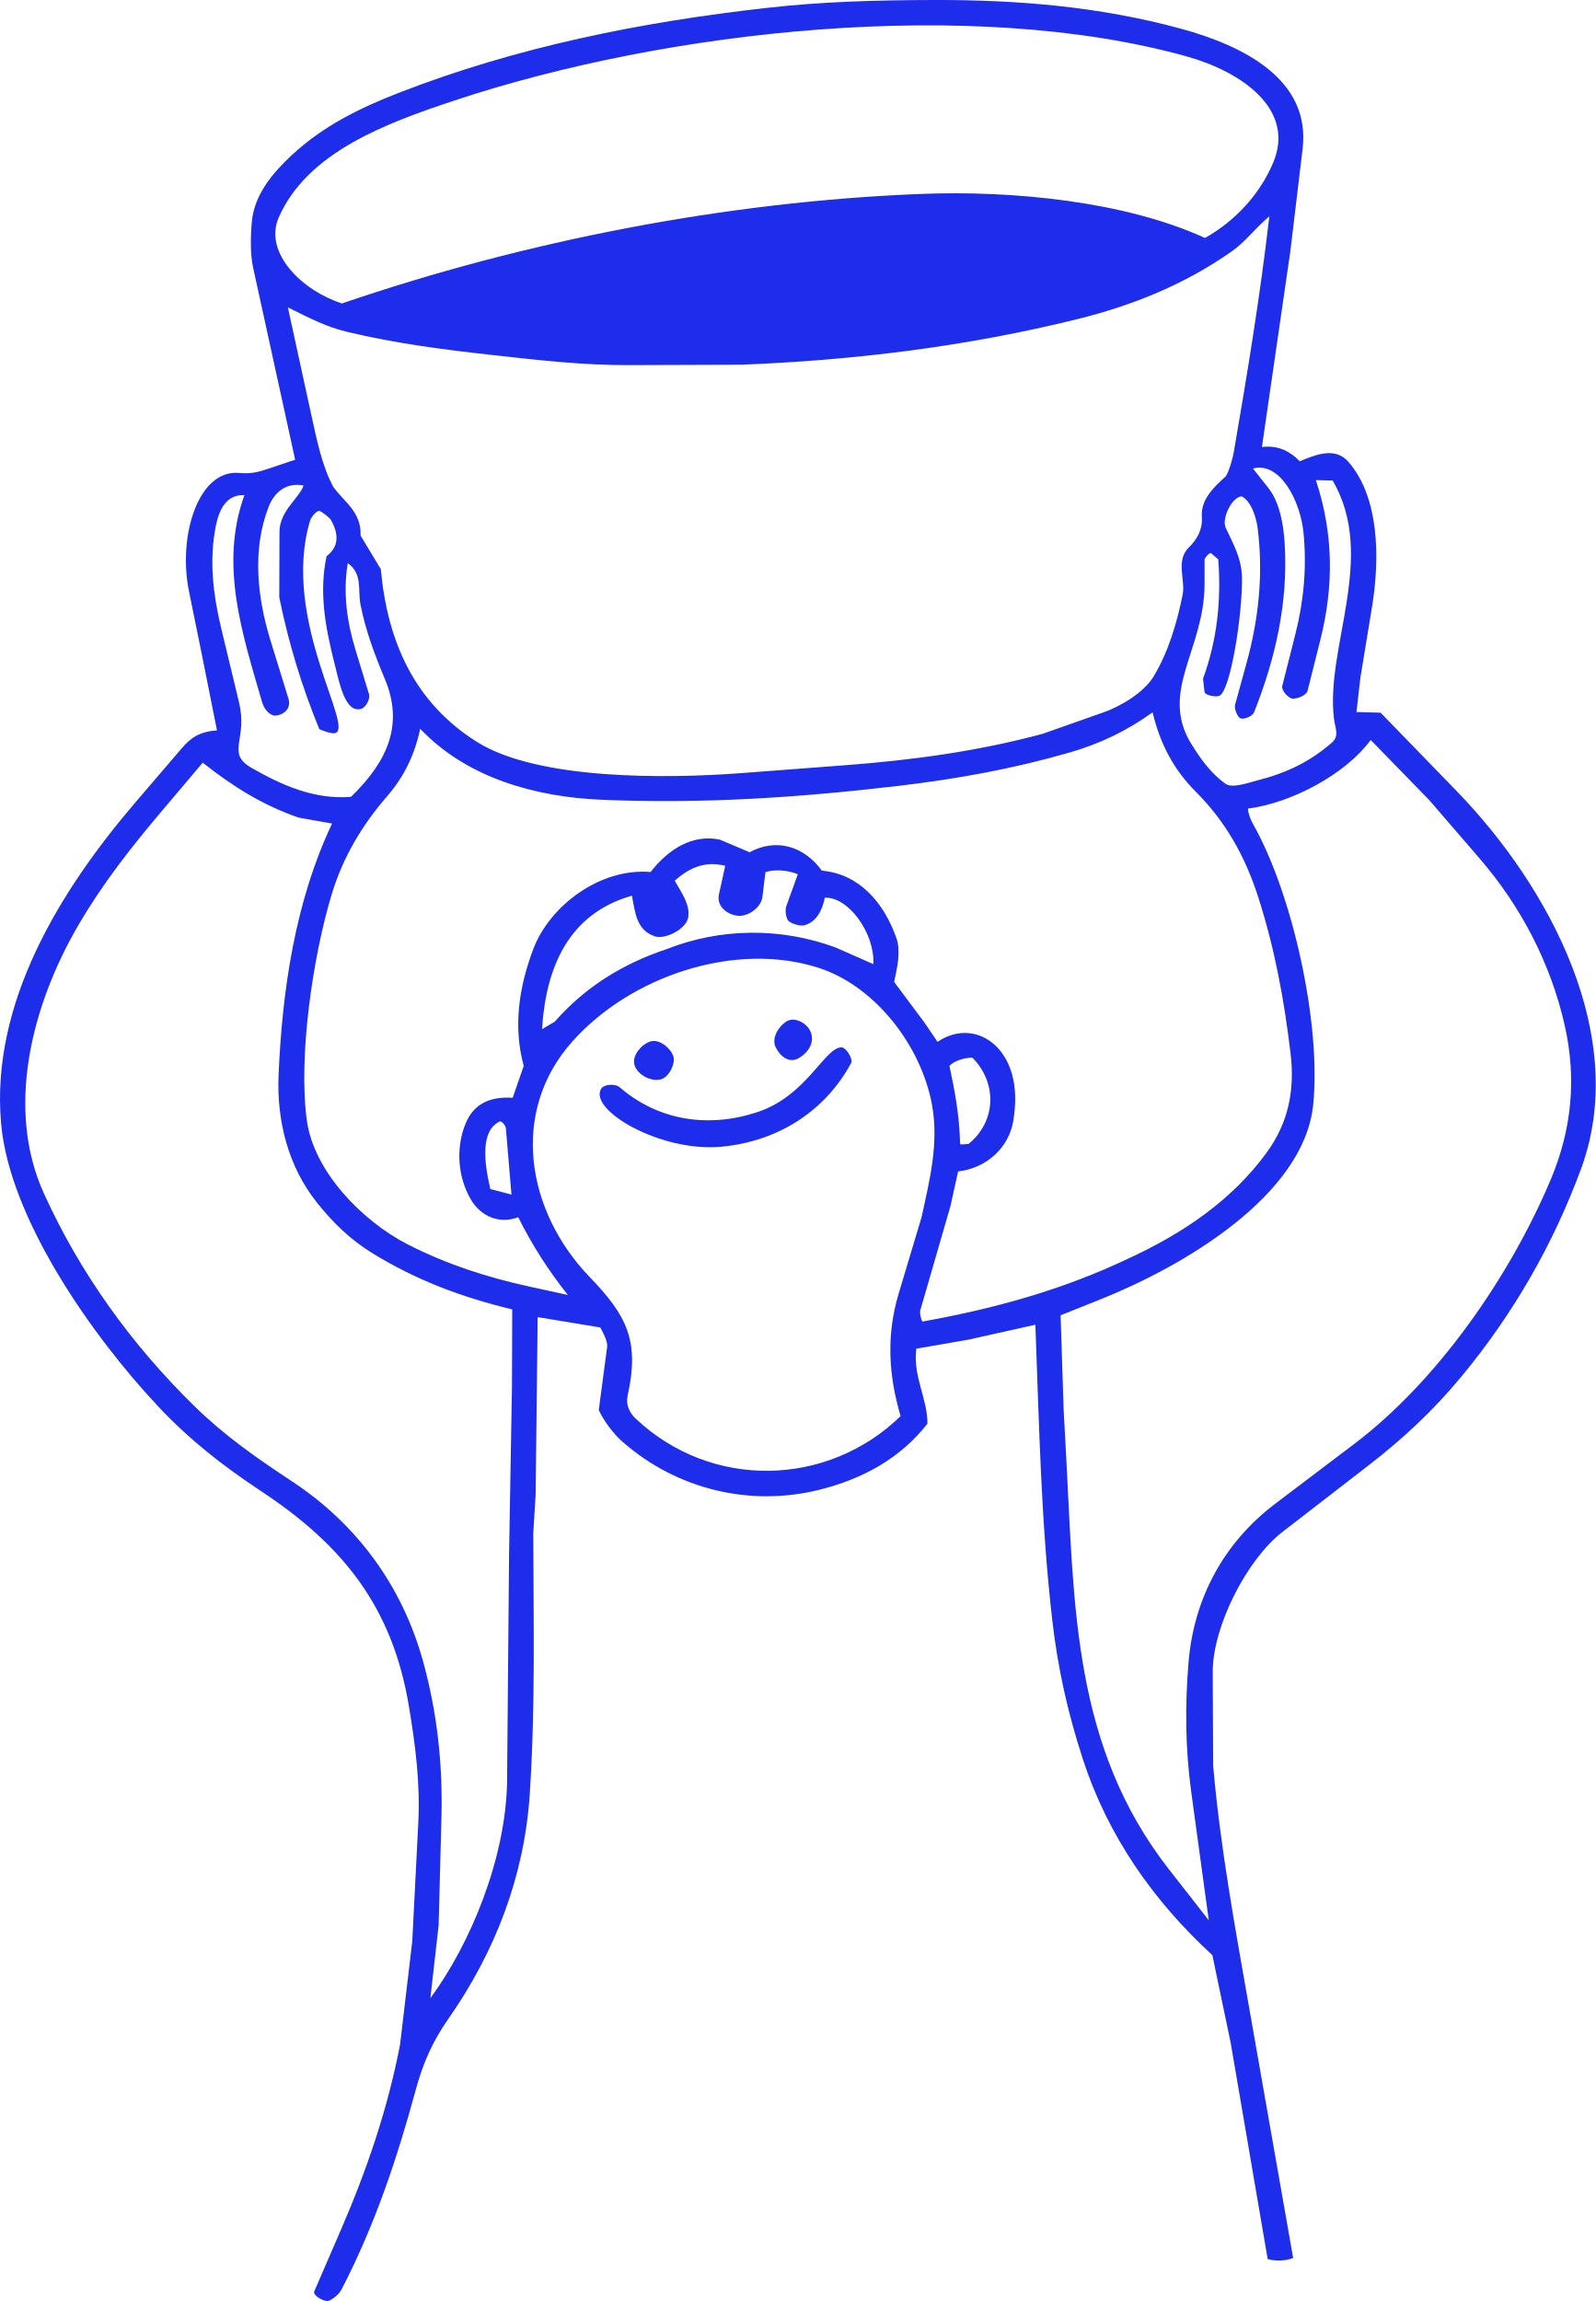
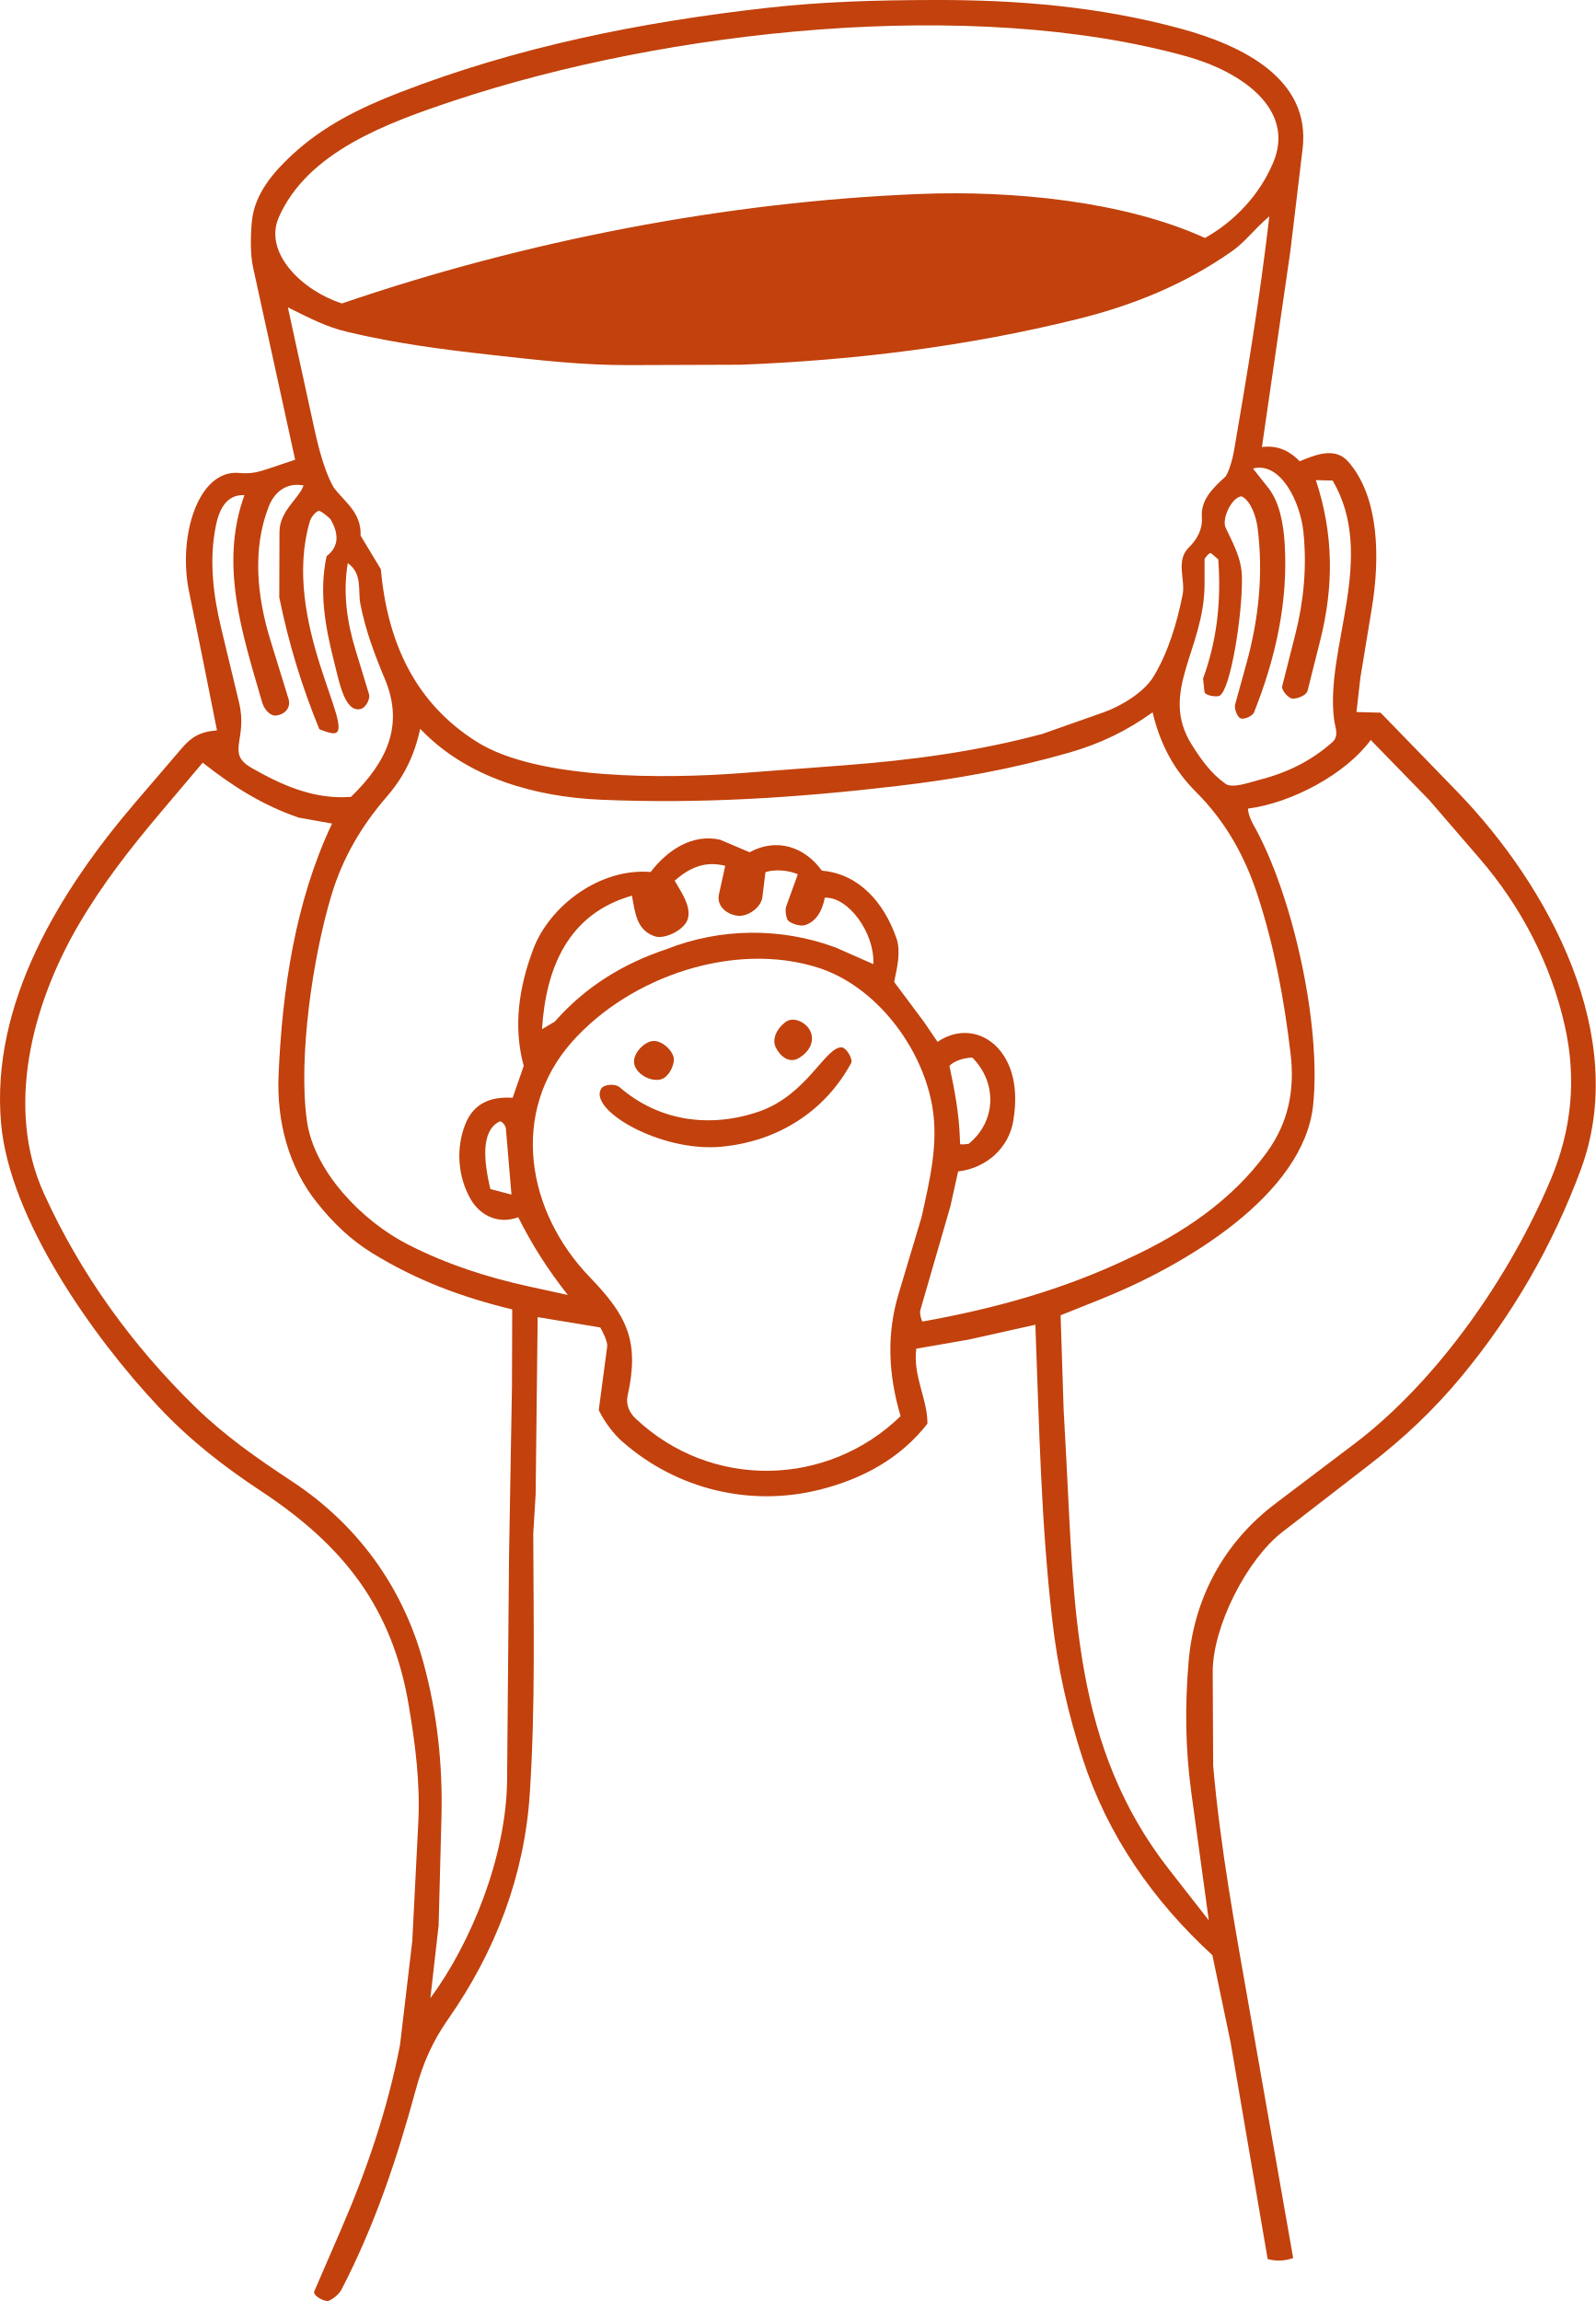
<svg xmlns="http://www.w3.org/2000/svg" id="Laag_2" data-name="Laag 2" width="528.82" height="762.56" viewBox="0 0 528.82 762.56">
  <defs>
    <style>
      .cls-1 {
-         fill: #1e2ceb;
+         fill: #c2410c;
      }
    </style>
  </defs>
  <g id="Laag_1-2" data-name="Laag 1">
    <g>
      <path class="cls-1" d="M206.44,477.95c-3.38-2.95-6.44-7.28-8.01-10.65l2.79-21.04c.21-1.55-1.42-4.87-2.3-6.34l-20.74-3.42-.67,58.77-.79,12.99c.07,29.02.73,56.99-1.14,86.05-1.77,27.48-11.48,52.55-27.09,74.88-5.18,7.41-8.31,14.55-10.69,23.3-6.25,23.02-13.66,45.12-24.62,66.25-.89,1.71-2.95,3.24-4.23,3.75s-5.41-1.72-4.8-3.13l8.89-20.54c8.57-19.8,15.43-39.91,19.53-61.16l4.06-34.39,1.98-38.99c.68-13.32-.92-25.85-3.15-39.11-5.48-32.63-21.82-53.08-48.87-70.96-12.55-8.29-23.64-16.92-34.1-28.04C30.66,442.94,3.14,403.9.36,372.3c-3.51-39.8,19.48-77.16,44.6-106.49l15.24-17.79c3.07-3.58,5.86-5.52,11.71-5.97l-4.89-24.5-4.4-21.64c-3.73-18.34,3.12-40.43,16.65-39.17,4.08.38,6.44-.32,10.18-1.58l8.36-2.81-13.95-63.77c-.98-4.5-.82-10.74-.38-15.29.87-8.9,6.96-16.06,13.19-21.85,10.34-9.61,22.25-15.54,35.59-20.72C171.44,15.52,212.2,7.34,253.96,2.63,272.85.5,290.51.05,309.58,0c27.8-.07,54.78,2.19,81.55,9.45,20.96,5.68,43.3,16.87,40.55,39.87l-4.07,34-9.41,64.82c5.69-.7,9.61,1.71,12.52,4.73,5.17-2.12,11.67-4.9,16.1.14,10.34,11.8,10.49,32.11,7.85,48.21l-3.85,23.44-1.29,11.31,8,.22,25.19,25.96c30.79,31.73,57.44,81.45,41.18,125.38-9.28,25.07-22.45,47.94-39.48,68.54-9.26,11.2-19.27,20.58-30.68,29.4l-28.78,22.25c-11.72,9.06-23.14,31.33-23.07,46.48l.15,30.97c2.38,27.15,7.16,53.04,11.88,79.92l14.63,83.22c-2.68,1-5.69,1.11-8.45.34l-12.27-71.73-6.05-28.97c-19.63-18.02-34.69-39.6-42.95-65.03-4.95-15.24-8.27-29.94-10.11-45.99-3.74-32.6-4.34-64.44-5.6-97.91l-22.12,4.93-17.35,3.01c-1.17,9.15,3.79,16.73,3.69,24.86-9.02,11.56-21.52,18.33-35.83,21.9-22.75,5.67-47,0-65.06-15.79ZM304.91,64.28c30.68-1.22,67.79,2.41,94.41,14.58,9.96-5.55,18.19-14.46,22.61-24.95,7.47-17.73-10.5-30.17-28.78-35.25-71.28-19.79-172.05-8.79-242.58,14.66-22.59,7.51-48.63,17.06-58.17,38.68-5.18,11.75,7.8,24.4,20.93,28.56,60.69-20.75,127.31-33.73,191.58-36.28ZM158.23,245.97c19.99,12.49,62.3,12.14,87.28,10.25l34.45-2.61c22.3-1.69,44.02-4.61,65.57-10.42l20.22-7.13c5.54-1.95,13.3-6.5,16.53-11.84,4.9-8.1,7.77-17.77,9.64-27.12,1-4.97-2.41-11.27,2.05-15.66,2.67-2.63,4.63-5.87,4.32-10.19-.41-5.76,4.02-9.82,7.91-13.38,1.13-1.74,2.29-5.79,2.71-8.25,4.49-26.06,8.66-51.28,11.75-77.94-5.25,4.48-7.82,8.34-12.34,11.54-15.48,10.92-32.75,17.97-51.45,22.58-36.65,9.04-73.48,13.57-111.26,15.07l-37.06.13c-15.33.05-29.8-1.61-45.04-3.31-16.5-1.83-32.41-3.87-48.41-7.7-6.89-1.65-11.96-4.29-19.7-8.12l7.85,36c1.68,7.71,3.53,16.77,7.24,23.55,3.77,5.09,9.29,8.33,9.01,16.09l6.7,11.11c2.17,23.93,11.1,44.28,32.01,57.35ZM394.88,246.68c3.05,4.9,6.52,9.76,11.28,13.09,2.31,1.62,8-.51,10.62-1.17,9.48-2.39,17.36-6.15,24.63-12.52,2.51-2.2,1.07-4.73.69-7.7-3.03-23.7,14.36-53.83-.46-79.12l-5.57-.15c5.95,17.96,5.94,35.26,1.46,53.07l-4.22,16.79c-.39,1.56-3.74,2.78-5.18,2.52-1.23-.22-3.54-2.76-3.21-4.09l4.38-17.31c2.79-11.02,3.8-22.16,2.68-33.56-1.01-10.32-7.68-23.66-16.75-21.26l5.08,6.41c3.78,4.77,5.05,12.09,5.44,18.63,1.16,19.28-3.07,37.97-10.16,55.76-.52,1.3-3.39,2.48-4.5,1.99s-2.12-3.3-1.78-4.54l3.78-13.72c4.06-14.71,5.62-29.69,3.67-44.89-.46-3.59-2.21-8.98-5.32-10.43-3.4.4-6.6,7.52-5.26,10.4,2.59,5.54,5.29,10.15,5.4,16.5.21,12.1-3.76,37.41-7.44,39.2-1.11.54-4.85-.1-4.98-1.33l-.47-4.35c4.72-12.96,6.04-25.92,5.04-39.53l-2.4-2.05c-.41-.35-2.14,1.56-2.14,2.1v8.1c0,21.74-15.19,35.67-4.32,53.15ZM119.43,200.16c-.88-4.54.79-10.03-4.18-13.54-1.65,9.87-.24,19.51,2.51,28.57l4.51,14.81c.52,1.7-1.1,4.55-2.67,4.95-5.37,1.39-7.2-8.99-8.98-16.03-2.88-11.44-4.92-22.9-2.38-34.62,4.3-3.24,3.98-7.65,1.27-12.25-.86-.86-2.52-2.25-3.5-2.69s-2.93,2.08-3.26,3.2c-9.88,33.03,15.67,69.83,7.99,70.44-1.14.09-3.04-.58-4.92-1.35-5.83-14.27-10.16-28.42-13.27-43.69l.07-21.69c.02-7.01,6.59-11.17,7.98-15.39-5.6-1.05-9.63,2.06-11.58,7.08-5.45,14.05-3.86,29.75.62,44.29l5.95,19.28c.85,2.76-.8,5.1-4.01,5.6-1.82.28-3.94-1.75-4.7-4.36-6.59-22.74-14.23-45.57-5.88-68.68-6.14-.31-8.45,5.12-9.46,10.13-2.32,11.51-.9,22.9,1.82,34.22l5.87,24.41c2.97,12.36-4.51,16.68,4.15,21.64,10.07,5.77,20.8,10.55,32.94,9.59,11.76-11.42,17.7-23.58,11.23-39.04-3.4-8.12-6.41-16.07-8.12-24.88ZM215.62,288.98c5.67-7.34,13.78-12.7,22.97-10.71l9.83,4.17c8.93-4.89,18.2-1.86,23.94,6.1,12.34,1.06,20.57,10.58,24.69,22.31,1.56,4.43.29,9.68-.73,14.57l9.91,13.28,4.47,6.57c7.84-5.36,17.13-3.21,22.14,4.87,3.78,6.11,4.2,13.71,2.98,21.22-1.47,9.11-8.99,15.79-18.3,16.86l-2.55,11.51-9.99,34.52c-.28.96.32,3.21.7,3.72,24.03-4.31,46.66-10.57,68.5-21,17.95-8.29,34.15-19.25,45.66-35.09,7.19-9.91,9.28-20.7,7.86-32.66-2.12-17.92-5.31-35.21-10.84-52.26-4.31-13.29-10.71-24.7-20.53-34.53-7.18-7.19-11.79-15.56-14.36-26.36-8.71,6.25-17.5,10.43-27.5,13.31-18.85,5.44-37.29,8.77-57,11.09-33.04,3.89-65.24,6-98.34,4.56-21.55-.93-44.35-7.14-59.88-23.51-1.91,8.94-5.45,15.99-11.01,22.42-8.39,9.69-14.63,20.25-18.35,32.55-6.26,20.69-11.1,53.96-8.19,74.91,2.32,16.74,18.2,33.23,33.52,41.05,12.85,6.55,26.1,10.83,40.11,13.9l12.85,2.81c-6.46-8.19-11.76-16.39-16.44-25.77-6.22,2.37-12.41-.26-15.68-5.84-4.42-7.55-5.06-17.22-1.74-25.26,2.74-6.63,8.27-8.96,15.58-8.48l3.66-10.55c-3.57-13.16-1.55-26.19,3.15-38.69,5.34-14.21,21.92-26.98,38.89-25.59ZM387.36,619.47l13.23,16.93-5.82-42.56c-1.96-14.38-2.09-28.57-.89-42.97,1.78-21.4,11.85-39.75,28.73-52.53l26.24-19.86c27.62-20.91,51.63-55.62,65.09-87.65,6.89-16.41,8.61-33.26,4.62-50.94-4.63-20.52-14.48-39.48-28.24-55.41l-16.66-19.31-19.41-19.94c-8.25,11.29-26.2,20.89-40.67,22.74.05,1.6.81,3.6,1.85,5.45,12.99,23.07,22.51,66.3,19.74,92.82-3.14,30.03-43.06,53.42-70.41,64.34l-13.28,5.31,1.01,31.34.87,16.05c2.66,49.18,2.23,95.51,34,136.19ZM168.05,589.65l.65-74.28.97-56.11.08-25.31c-16.9-4.1-31.71-9.67-46.26-18.59-7.29-4.47-13-9.99-18.43-16.78-9.43-11.81-13.4-26.87-12.74-42.34,1.19-27.83,5.45-57.43,17.73-83.31l-11.06-1.97c-11.79-4.05-21.61-10.16-31.81-18.21l-13.84,16.37c-10.12,11.97-19.45,23.89-27.39,37.51-15.39,26.41-24.24,60.63-11.41,88.86,12.13,26.71,29.2,50.28,49.99,70.61,10.06,9.84,20.7,17.21,32.29,24.86,21.53,14.21,36.54,34.73,43.41,59.72,4.69,17.03,6.52,34.12,6.06,51.79l-.93,35.6-2.74,24.14c13.39-18.14,25.22-46.78,25.44-72.54ZM289.42,319.5c.52-10.33-8.37-22.43-16.1-21.99-.8,4.34-2.92,8.12-6.79,9.14-1.4.37-4.47-.59-5.34-1.57-.72-.82-1.06-3.53-.66-4.65l3.87-10.7c-3.09-1.31-7.47-1.76-10.73-.7l-1.01,8.22c-.45,3.65-4.79,6.34-7.64,6.26-3.71-.11-7.68-2.99-6.76-7.14l2.08-9.43c-6.93-1.8-12.16.89-16.75,4.92,2.22,3.93,5.24,8,4.47,12.22-.72,3.92-7.74,7.38-11.1,6.21-5.91-2.06-6.45-7.46-7.53-13.47-21.31,6.08-28.53,24.14-29.81,44.26l4.22-2.5c10.07-11.46,22.51-19.2,37.12-24.05,17.8-7.02,37.75-7.23,55.85-.57l12.6,5.55ZM298.46,469.31c-4.1-13.79-4.69-27.11-.67-40.52l7.63-25.46c2.65-12.16,5.74-24.36,3.48-37-3.54-19.73-18.87-39.53-37.56-45.57-27.68-8.94-62.31,2.67-81.69,24.42-20.84,23.38-15.18,56.32,5.81,78.08,12.29,12.74,16.57,21.15,12.53,39.28-.66,2.94.62,5.66,2.64,7.56,25.07,23.68,63.57,22.79,87.84-.8ZM321,379.09c9.26-7.54,9.47-20.32,1.23-28.6-2.67.05-6.08,1.07-7.59,2.75,1.8,8.31,3.15,15.82,3.46,23.92l.07,1.92c.01.38,1.96.09,2.83,0ZM169.5,395.89l-1.86-22.03c-.1-.79-1.37-2.53-2.08-2.18-6.33,3.08-5.18,13.29-3.07,22.37l7.02,1.84Z" />
      <path class="cls-1" d="M239.08,380.03c-20.42,1.89-44.48-12.43-39.76-19.36.85-1.25,4.47-1.71,6.09-.31,12.76,11.03,29.45,13.62,45.79,8.13s22.25-21.71,27.8-21.38c1.43.09,3.77,3.88,3.06,5.2-8.77,16.19-24.54,26-42.98,27.71Z" />
      <path class="cls-1" d="M218.81,357.76c-4.05.81-9-2.67-8.69-6.29.26-3.02,3.45-6.03,5.92-6.44,2.73-.46,6.18,2.27,7.12,5.06.75,2.23-1.44,7.1-4.35,7.67Z" />
      <path class="cls-1" d="M264.83,350.6c-3.28,2-6.37-.55-7.8-3.61-1.21-2.58.33-6.11,3.29-8.29,2.61-1.93,6.49.05,7.93,2.48,1.89,3.19.53,7.01-3.41,9.41Z" />
    </g>
  </g>
</svg>
